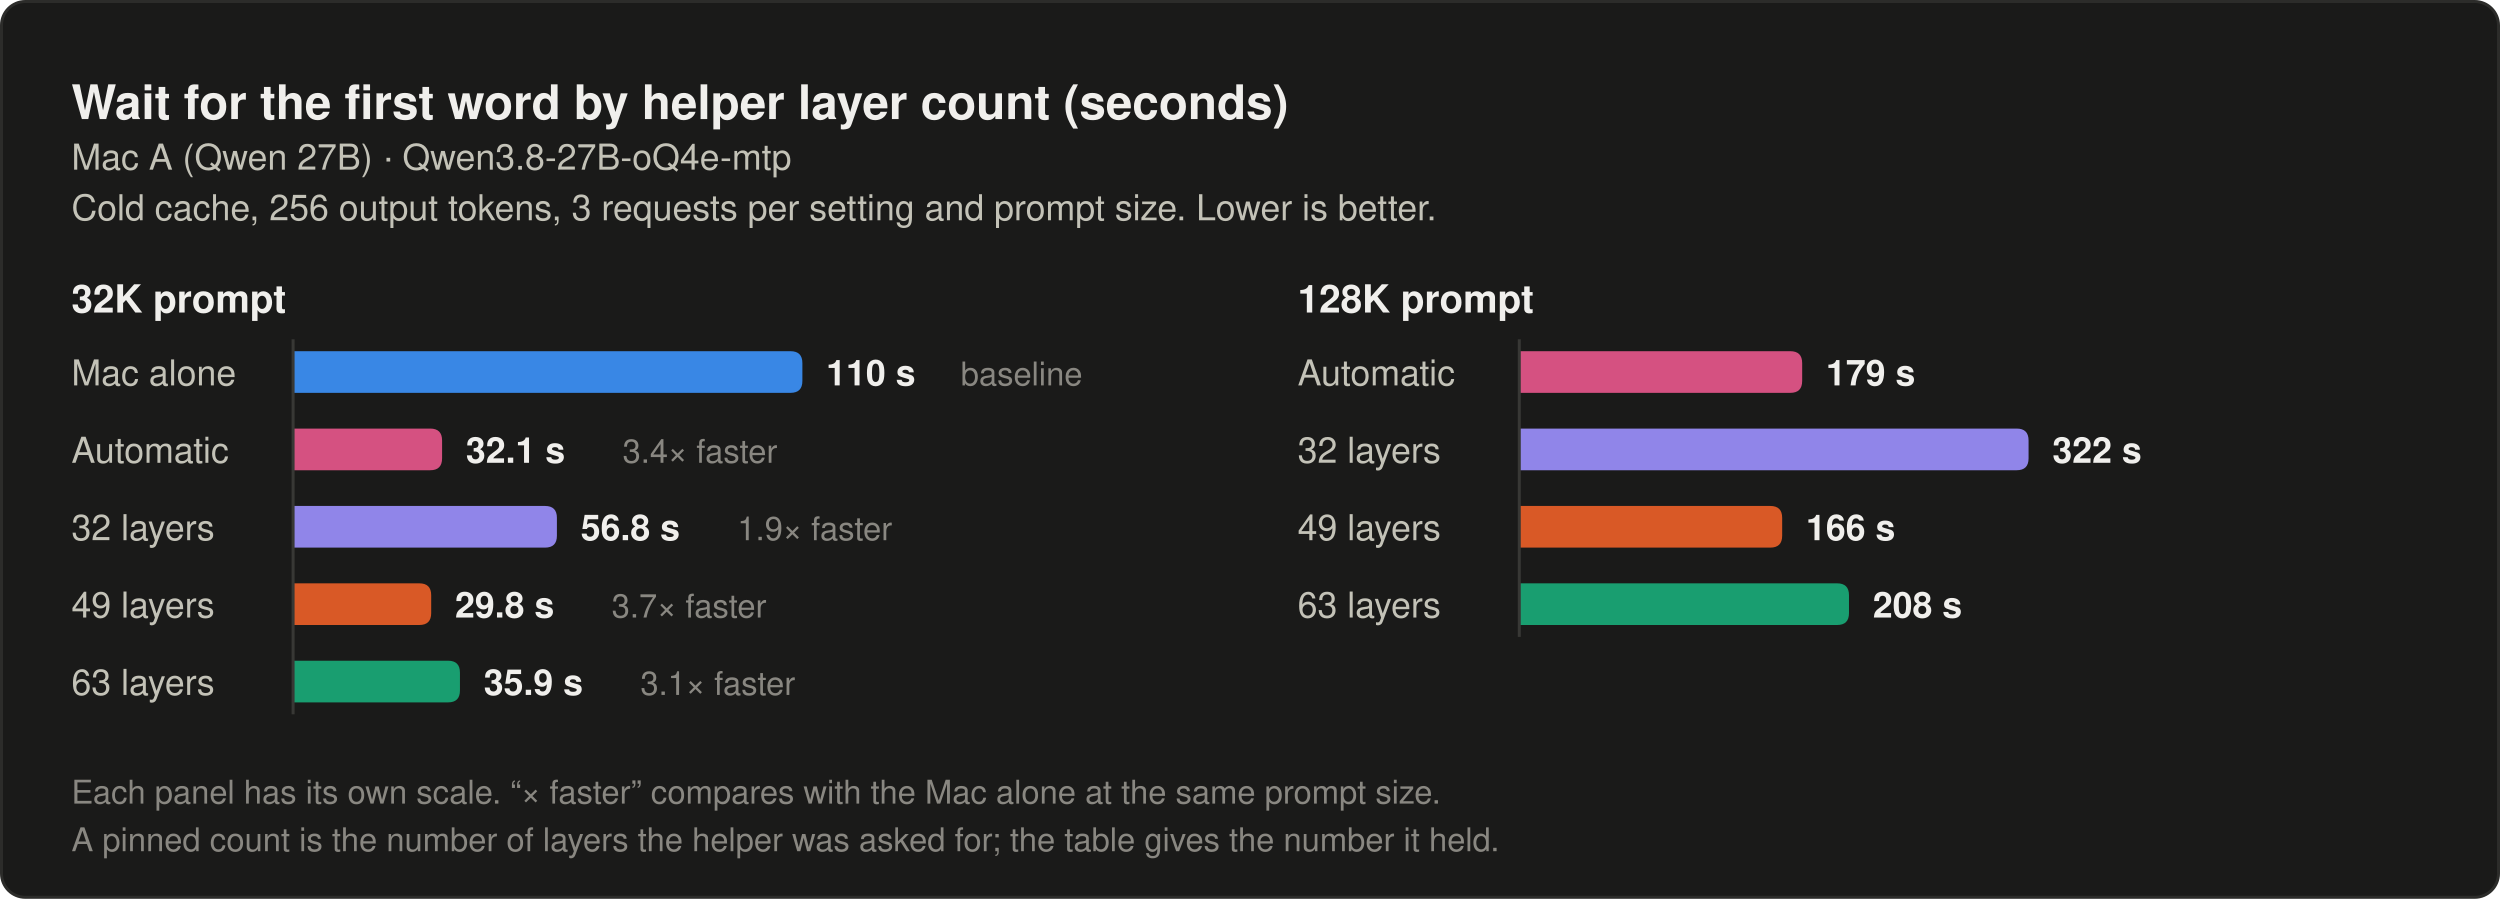
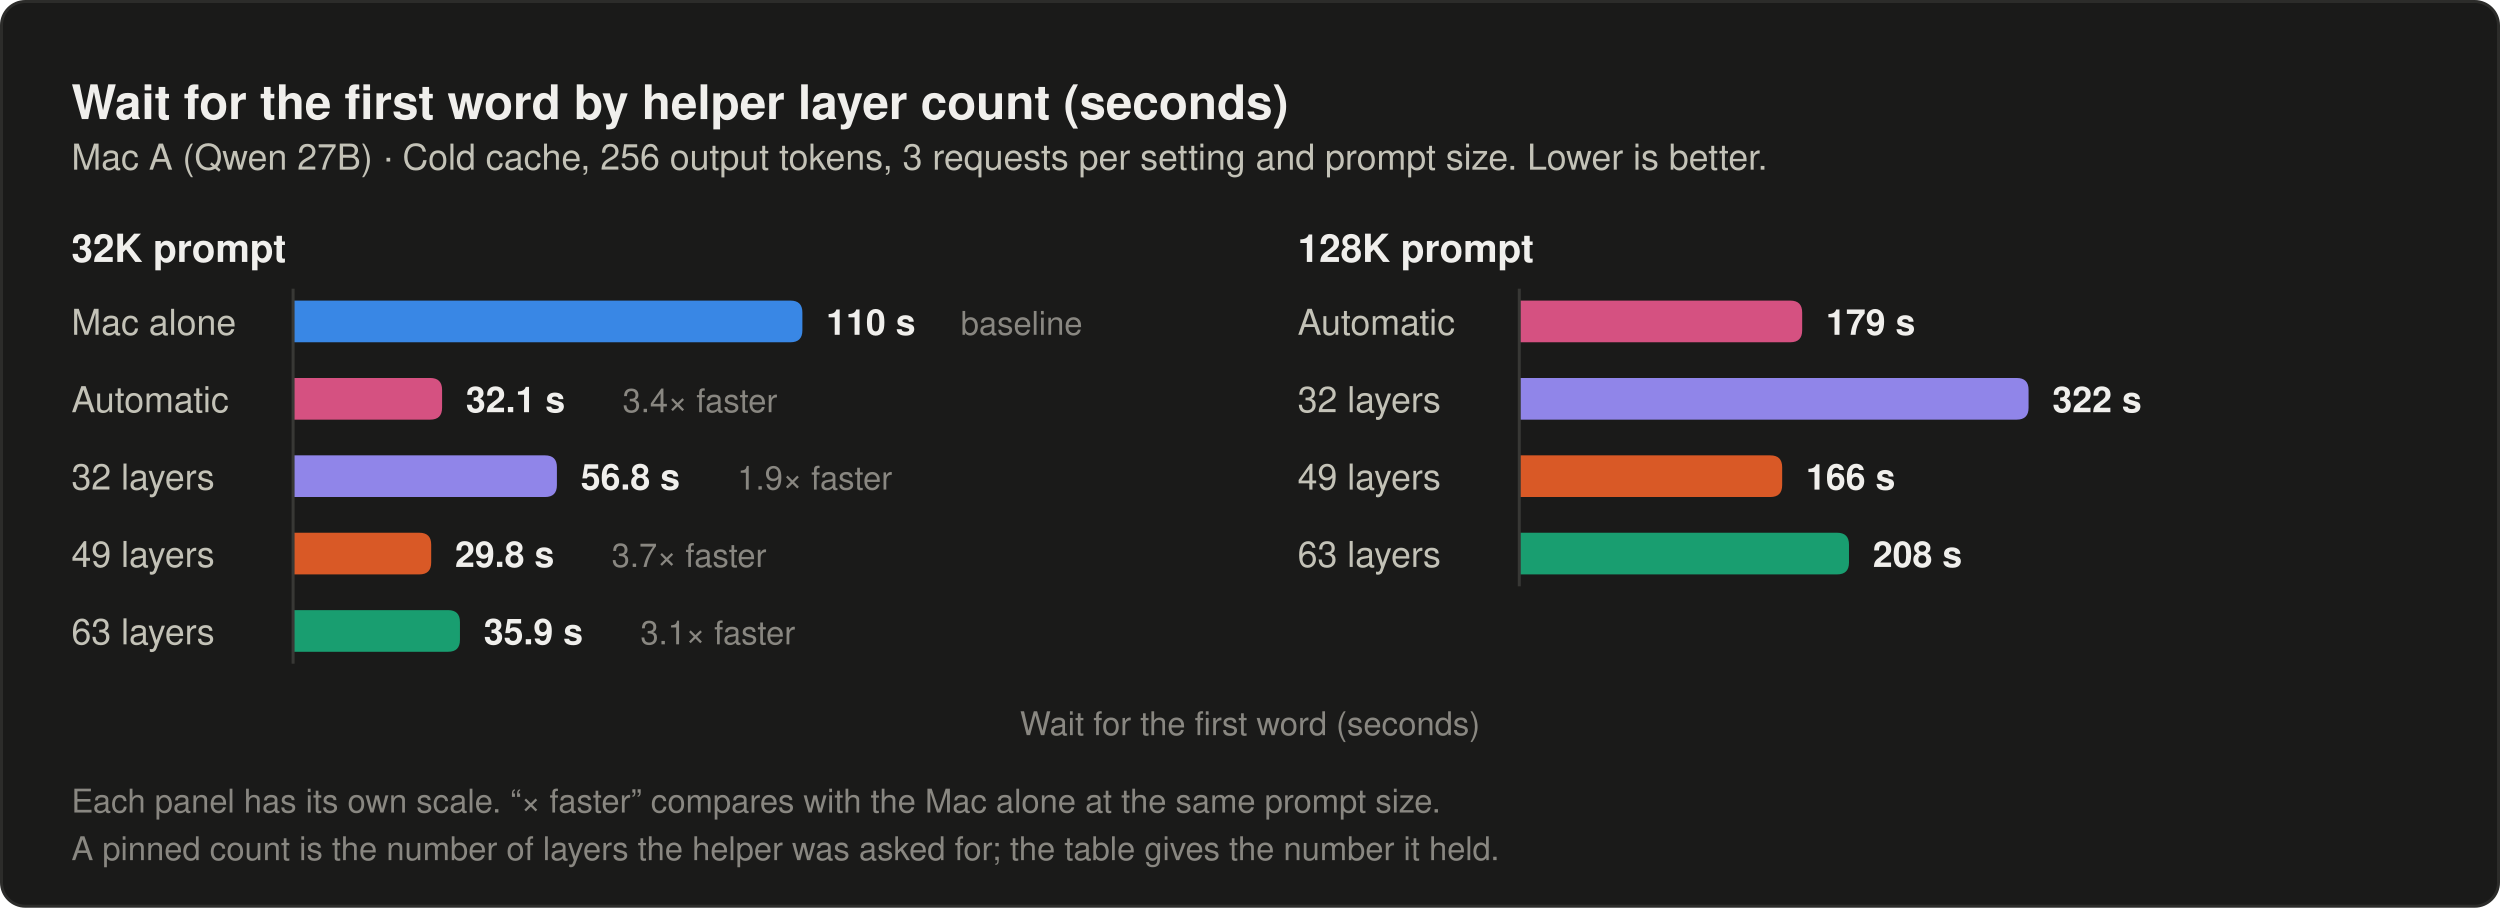
- <svg xmlns="http://www.w3.org/2000/svg" width="840" height="302" viewBox="0 0 840 302" role="img" aria-label="Wait for the first word by helper layer count (seconds) Mac A (Qwen 27B) · Qwen3.8-27B-oQ4e-mtp Cold cache, 256 output tokens, 3 requests per setting and prompt size. Lower is better." font-family="system-ui, -apple-system, 'Segoe UI', Helvetica, Arial, sans-serif">
-   <rect x="0.5" y="0.5" width="839" height="301" fill="#1a1a19" rx="8" stroke="#2c2c2a" stroke-width="1" />
+ <svg xmlns="http://www.w3.org/2000/svg" width="840" height="305" viewBox="0 0 840 305" role="img" aria-label="Wait for the first word by helper layer count (seconds) Mac A (Qwen 27B) · Cold cache, 256 output tokens, 3 requests per setting and prompt size. Lower is better." font-family="system-ui, -apple-system, 'Segoe UI', Helvetica, Arial, sans-serif">
+   <rect x="0.5" y="0.5" width="839" height="304" fill="#1a1a19" rx="8" stroke="#2c2c2a" stroke-width="1" />
  <text x="24" y="40" font-size="16" fill="#f0efec" font-weight="600">Wait for the first word by helper layer count (seconds)</text>
-   <text x="24" y="57" font-size="12" fill="#c3c2b7">Mac A (Qwen 27B) · Qwen3.8-27B-oQ4e-mtp</text>
-   <text x="24" y="74" font-size="12" fill="#c3c2b7">Cold cache, 256 output tokens, 3 requests per setting and prompt size. Lower is better.</text>
-   <text x="24" y="105" font-size="13" fill="#f0efec" font-weight="600">32K prompt</text>
-   <text x="24" y="129.5" font-size="12" fill="#c3c2b7">Mac alone</text>
-   <path d="M98.48,118 H265.6 Q269.6,118 269.6,122 V128 Q269.6,132 265.6,132 H98.48 Z" fill="#3987e5" />
-   <text x="277.6" y="129.5" font-size="12" fill="#f0efec" font-weight="600">110 s</text>
-   <text x="322.8" y="129.5" font-size="11" fill="#898781">baseline</text>
-   <text x="24" y="155.5" font-size="12" fill="#c3c2b7">Automatic</text>
-   <path d="M98.48,144 H144.54 Q148.54,144 148.54,148 V154 Q148.54,158 144.54,158 H98.48 Z" fill="#d55181" />
-   <text x="156.54" y="155.5" font-size="12" fill="#f0efec" font-weight="600">32.1 s</text>
-   <text x="209.18" y="155.5" font-size="11" fill="#898781">3.4× faster</text>
-   <text x="24" y="181.5" font-size="12" fill="#c3c2b7">32 layers</text>
-   <path d="M98.48,170 H183.12 Q187.12,170 187.12,174 V180 Q187.12,184 183.12,184 H98.48 Z" fill="#9085e9" />
-   <text x="195.12" y="181.5" font-size="12" fill="#f0efec" font-weight="600">56.8 s</text>
-   <text x="247.76" y="181.5" font-size="11" fill="#898781">1.9× faster</text>
-   <text x="24" y="207.5" font-size="12" fill="#c3c2b7">49 layers</text>
-   <path d="M98.48,196 H140.88 Q144.88,196 144.88,200 V206 Q144.88,210 140.88,210 H98.48 Z" fill="#d95926" />
-   <text x="152.88" y="207.5" font-size="12" fill="#f0efec" font-weight="600">29.8 s</text>
-   <text x="205.52" y="207.5" font-size="11" fill="#898781">3.7× faster</text>
-   <text x="24" y="233.5" font-size="12" fill="#c3c2b7">63 layers</text>
-   <path d="M98.48,222 H150.54 Q154.54,222 154.54,226 V232 Q154.54,236 150.54,236 H98.48 Z" fill="#199e70" />
-   <text x="162.54" y="233.5" font-size="12" fill="#f0efec" font-weight="600">35.9 s</text>
-   <text x="215.18" y="233.5" font-size="11" fill="#898781">3.1× faster</text>
-   <line x1="98.48" y1="114" x2="98.48" y2="240" stroke="#383835" stroke-width="1" />
-   <text x="436" y="105" font-size="13" fill="#f0efec" font-weight="600">128K prompt</text>
-   <text x="436" y="129.5" font-size="12" fill="#c3c2b7">Automatic</text>
-   <path d="M510.48,118 H601.53 Q605.53,118 605.53,122 V128 Q605.53,132 601.53,132 H510.48 Z" fill="#d55181" />
-   <text x="613.53" y="129.5" font-size="12" fill="#f0efec" font-weight="600">179 s</text>
-   <text x="436" y="155.5" font-size="12" fill="#c3c2b7">32 layers</text>
-   <path d="M510.48,144 H677.6 Q681.6,144 681.6,148 V154 Q681.6,158 677.6,158 H510.48 Z" fill="#9085e9" />
-   <text x="689.6" y="155.5" font-size="12" fill="#f0efec" font-weight="600">322 s</text>
-   <text x="436" y="181.5" font-size="12" fill="#c3c2b7">49 layers</text>
-   <path d="M510.48,170 H594.81 Q598.81,170 598.81,174 V180 Q598.81,184 594.81,184 H510.48 Z" fill="#d95926" />
-   <text x="606.81" y="181.5" font-size="12" fill="#f0efec" font-weight="600">166 s</text>
-   <text x="436" y="207.5" font-size="12" fill="#c3c2b7">63 layers</text>
-   <path d="M510.48,196 H617.26 Q621.26,196 621.26,200 V206 Q621.26,210 617.26,210 H510.48 Z" fill="#199e70" />
-   <text x="629.26" y="207.5" font-size="12" fill="#f0efec" font-weight="600">208 s</text>
-   <line x1="510.48" y1="114" x2="510.48" y2="214" stroke="#383835" stroke-width="1" />
-   <text x="24" y="270" font-size="11" fill="#898781">Each panel has its own scale. “× faster” compares with the Mac alone at the same prompt size.</text>
-   <text x="24" y="286" font-size="11" fill="#898781">A pinned count is the number of layers the helper was asked for; the table gives the number it held.</text>
+   <text x="24" y="57" font-size="12" fill="#c3c2b7">Mac A (Qwen 27B) · Cold cache, 256 output tokens, 3 requests per setting and prompt size. Lower is better.</text>
+   <text x="24" y="88" font-size="13" fill="#f0efec" font-weight="600">32K prompt</text>
+   <text x="24" y="112.5" font-size="12" fill="#c3c2b7">Mac alone</text>
+   <path d="M98.48,101 H265.6 Q269.6,101 269.6,105 V111 Q269.6,115 265.6,115 H98.48 Z" fill="#3987e5" />
+   <text x="277.6" y="112.5" font-size="12" fill="#f0efec" font-weight="600">110 s</text>
+   <text x="322.8" y="112.5" font-size="11" fill="#898781">baseline</text>
+   <text x="24" y="138.5" font-size="12" fill="#c3c2b7">Automatic</text>
+   <path d="M98.48,127 H144.54 Q148.54,127 148.54,131 V137 Q148.54,141 144.54,141 H98.48 Z" fill="#d55181" />
+   <text x="156.54" y="138.5" font-size="12" fill="#f0efec" font-weight="600">32.1 s</text>
+   <text x="209.18" y="138.5" font-size="11" fill="#898781">3.4× faster</text>
+   <text x="24" y="164.5" font-size="12" fill="#c3c2b7">32 layers</text>
+   <path d="M98.48,153 H183.12 Q187.12,153 187.12,157 V163 Q187.12,167 183.12,167 H98.48 Z" fill="#9085e9" />
+   <text x="195.12" y="164.5" font-size="12" fill="#f0efec" font-weight="600">56.8 s</text>
+   <text x="247.76" y="164.5" font-size="11" fill="#898781">1.9× faster</text>
+   <text x="24" y="190.5" font-size="12" fill="#c3c2b7">49 layers</text>
+   <path d="M98.48,179 H140.88 Q144.88,179 144.88,183 V189 Q144.88,193 140.88,193 H98.48 Z" fill="#d95926" />
+   <text x="152.88" y="190.5" font-size="12" fill="#f0efec" font-weight="600">29.8 s</text>
+   <text x="205.52" y="190.5" font-size="11" fill="#898781">3.7× faster</text>
+   <text x="24" y="216.5" font-size="12" fill="#c3c2b7">63 layers</text>
+   <path d="M98.48,205 H150.54 Q154.54,205 154.54,209 V215 Q154.54,219 150.54,219 H98.48 Z" fill="#199e70" />
+   <text x="162.54" y="216.5" font-size="12" fill="#f0efec" font-weight="600">35.9 s</text>
+   <text x="215.18" y="216.5" font-size="11" fill="#898781">3.1× faster</text>
+   <line x1="98.48" y1="97" x2="98.48" y2="223" stroke="#383835" stroke-width="1" />
+   <text x="436" y="88" font-size="13" fill="#f0efec" font-weight="600">128K prompt</text>
+   <text x="436" y="112.5" font-size="12" fill="#c3c2b7">Automatic</text>
+   <path d="M510.48,101 H601.53 Q605.53,101 605.53,105 V111 Q605.53,115 601.53,115 H510.48 Z" fill="#d55181" />
+   <text x="613.53" y="112.5" font-size="12" fill="#f0efec" font-weight="600">179 s</text>
+   <text x="436" y="138.5" font-size="12" fill="#c3c2b7">32 layers</text>
+   <path d="M510.48,127 H677.6 Q681.6,127 681.6,131 V137 Q681.6,141 677.6,141 H510.48 Z" fill="#9085e9" />
+   <text x="689.6" y="138.5" font-size="12" fill="#f0efec" font-weight="600">322 s</text>
+   <text x="436" y="164.5" font-size="12" fill="#c3c2b7">49 layers</text>
+   <path d="M510.48,153 H594.81 Q598.81,153 598.81,157 V163 Q598.81,167 594.81,167 H510.48 Z" fill="#d95926" />
+   <text x="606.81" y="164.5" font-size="12" fill="#f0efec" font-weight="600">166 s</text>
+   <text x="436" y="190.5" font-size="12" fill="#c3c2b7">63 layers</text>
+   <path d="M510.48,179 H617.26 Q621.26,179 621.26,183 V189 Q621.26,193 617.26,193 H510.48 Z" fill="#199e70" />
+   <text x="629.26" y="190.5" font-size="12" fill="#f0efec" font-weight="600">208 s</text>
+   <line x1="510.48" y1="97" x2="510.48" y2="197" stroke="#383835" stroke-width="1" />
+   <text x="420" y="247" font-size="11" fill="#898781" text-anchor="middle">Wait for the first word (seconds)</text>
+   <text x="24" y="273" font-size="11" fill="#898781">Each panel has its own scale. “× faster” compares with the Mac alone at the same prompt size.</text>
+   <text x="24" y="289" font-size="11" fill="#898781">A pinned count is the number of layers the helper was asked for; the table gives the number it held.</text>
</svg>
